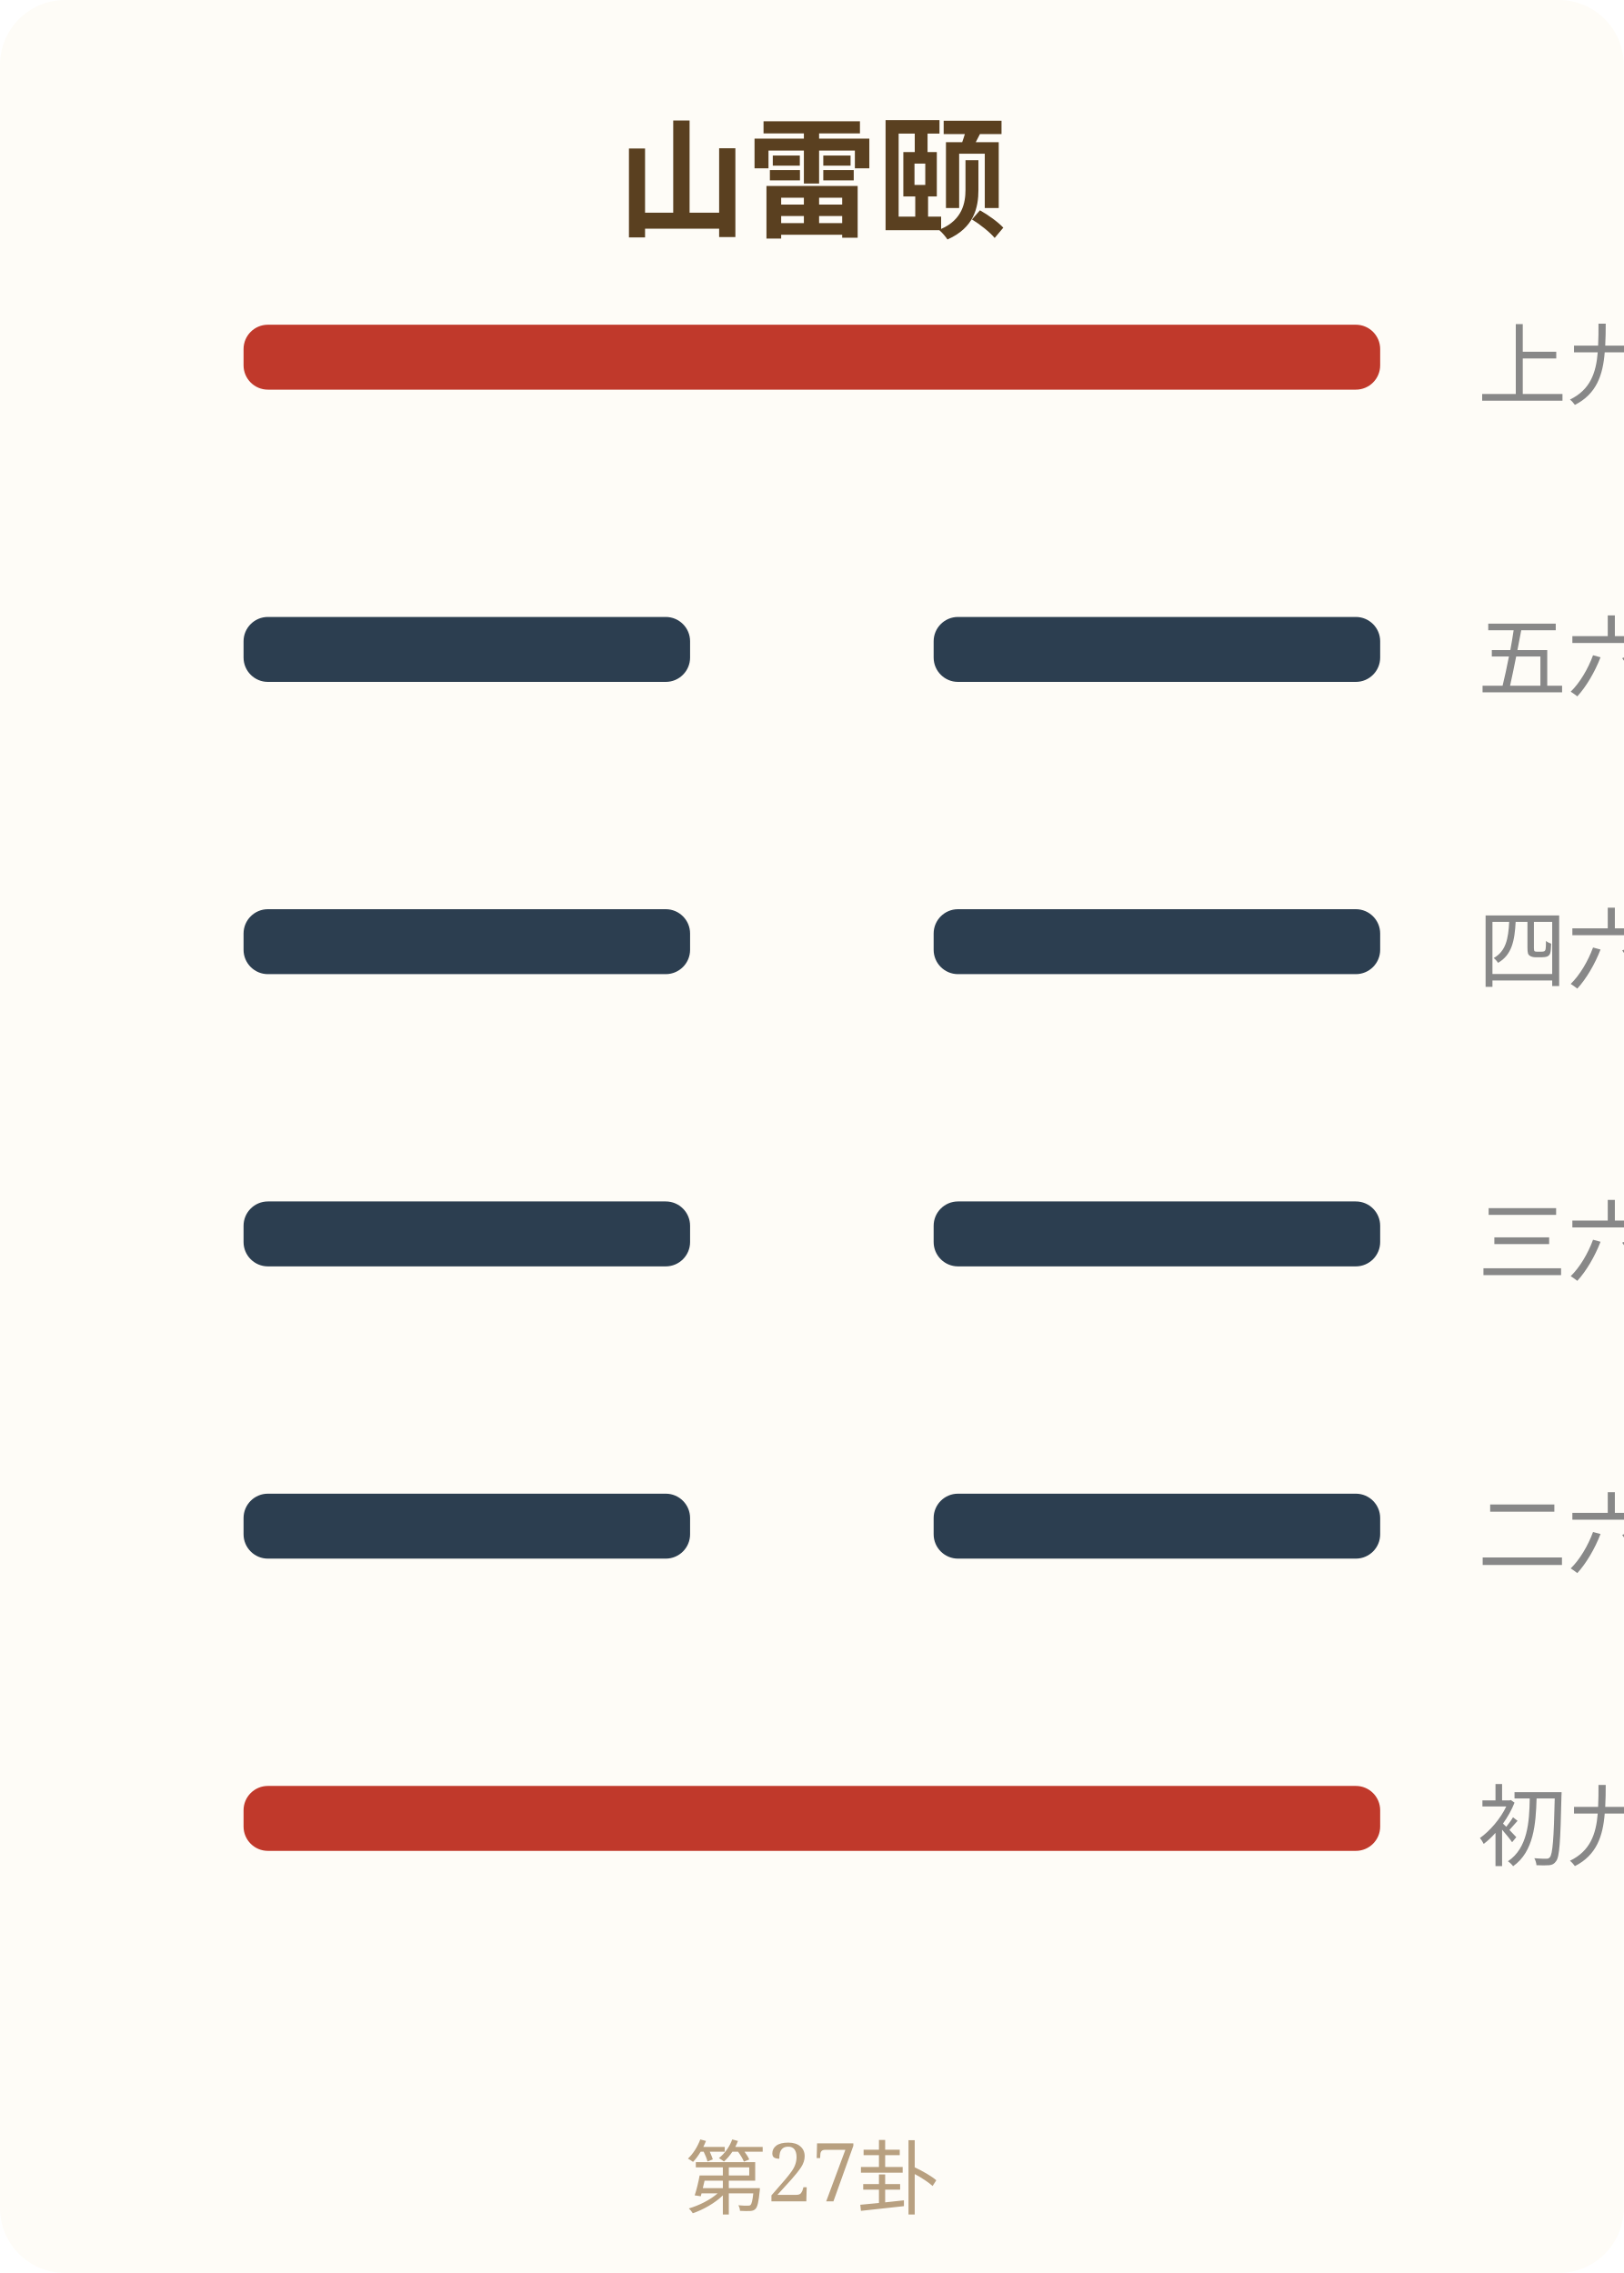
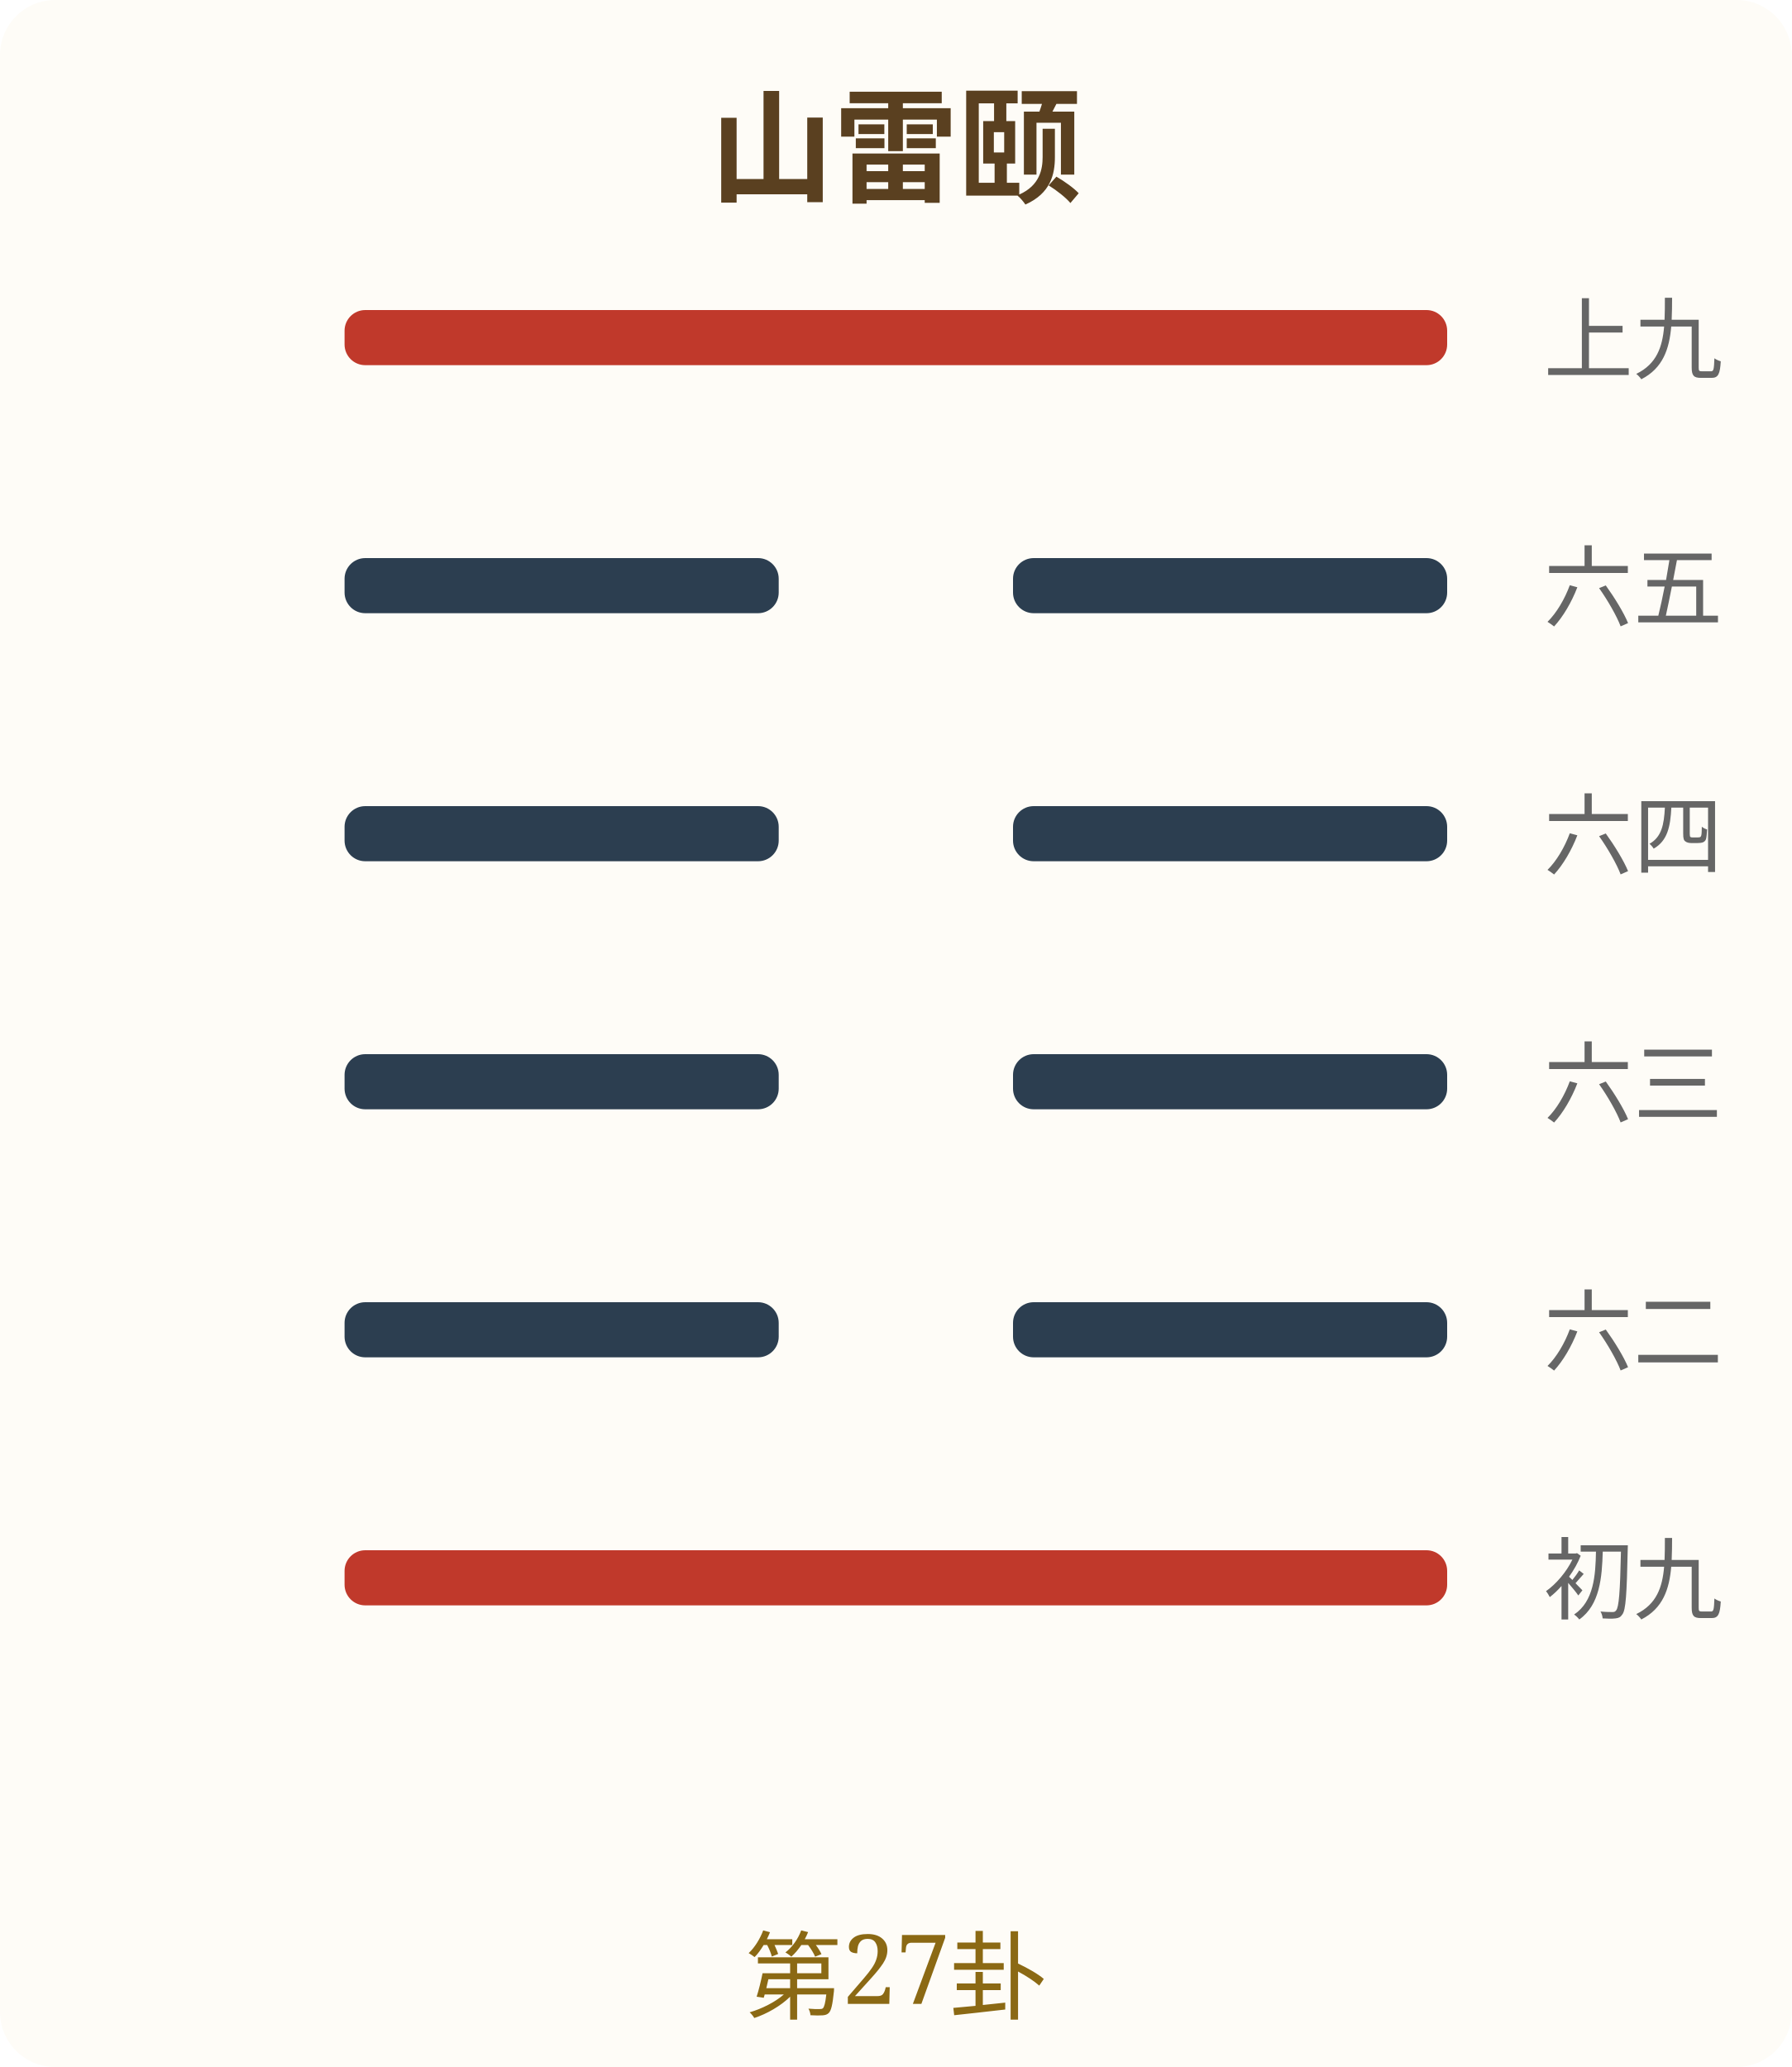
- <svg xmlns="http://www.w3.org/2000/svg" viewBox="0 0 200 280" width="200" height="280">
-   <rect width="200" height="280" fill="#fefcf7" rx="8" />
-   <text x="100" y="28" text-anchor="middle" font-size="16" font-weight="bold" fill="#5a4020" font-family="serif">山雷颐</text>
-   <rect x="30" y="40" width="140" height="8" rx="3" fill="#c0392b" />
-   <text x="182" y="49" font-size="11" fill="#888" font-family="sans-serif">上九</text>
-   <rect x="30" y="76" width="55" height="8" rx="3" fill="#2c3e50" />
-   <rect x="115" y="76" width="55" height="8" rx="3" fill="#2c3e50" />
-   <text x="182" y="85" font-size="11" fill="#888" font-family="sans-serif">五六</text>
-   <rect x="30" y="112" width="55" height="8" rx="3" fill="#2c3e50" />
-   <rect x="115" y="112" width="55" height="8" rx="3" fill="#2c3e50" />
-   <text x="182" y="121" font-size="11" fill="#888" font-family="sans-serif">四六</text>
-   <rect x="30" y="148" width="55" height="8" rx="3" fill="#2c3e50" />
-   <rect x="115" y="148" width="55" height="8" rx="3" fill="#2c3e50" />
-   <text x="182" y="157" font-size="11" fill="#888" font-family="sans-serif">三六</text>
-   <rect x="30" y="184" width="55" height="8" rx="3" fill="#2c3e50" />
-   <rect x="115" y="184" width="55" height="8" rx="3" fill="#2c3e50" />
-   <text x="182" y="193" font-size="11" fill="#888" font-family="sans-serif">二六</text>
-   <rect x="30" y="220" width="140" height="8" rx="3" fill="#c0392b" />
-   <text x="182" y="229" font-size="11" fill="#888" font-family="sans-serif">初九</text>
-   <text x="100" y="272" text-anchor="middle" font-size="10" fill="#b8a080" font-family="serif">第27卦</text>
+ <svg xmlns="http://www.w3.org/2000/svg" viewBox="0 0 260 300" width="260" height="300">
+   <rect width="260" height="300" fill="#fefcf7" rx="8" />
+   <text x="130" y="28" text-anchor="middle" font-size="18" font-weight="bold" fill="#5a4020" font-family="serif">山雷颐</text>
+   <rect x="50" y="45" width="160" height="8" rx="3" fill="#c0392b" />
+   <text x="224" y="54" font-size="13" fill="#666" font-family="sans-serif">上九</text>
+   <rect x="50" y="81" width="63" height="8" rx="3" fill="#2c3e50" />
+   <rect x="147" y="81" width="63" height="8" rx="3" fill="#2c3e50" />
+   <text x="224" y="90" font-size="13" fill="#666" font-family="sans-serif">六五</text>
+   <rect x="50" y="117" width="63" height="8" rx="3" fill="#2c3e50" />
+   <rect x="147" y="117" width="63" height="8" rx="3" fill="#2c3e50" />
+   <text x="224" y="126" font-size="13" fill="#666" font-family="sans-serif">六四</text>
+   <rect x="50" y="153" width="63" height="8" rx="3" fill="#2c3e50" />
+   <rect x="147" y="153" width="63" height="8" rx="3" fill="#2c3e50" />
+   <text x="224" y="162" font-size="13" fill="#666" font-family="sans-serif">六三</text>
+   <rect x="50" y="189" width="63" height="8" rx="3" fill="#2c3e50" />
+   <rect x="147" y="189" width="63" height="8" rx="3" fill="#2c3e50" />
+   <text x="224" y="198" font-size="13" fill="#666" font-family="sans-serif">六二</text>
+   <rect x="50" y="225" width="160" height="8" rx="3" fill="#c0392b" />
+   <text x="224" y="234" font-size="13" fill="#666" font-family="sans-serif">初九</text>
+   <text x="130" y="292" text-anchor="middle" font-size="14" fill="#8b6914" font-family="serif">第27卦</text>
</svg>
